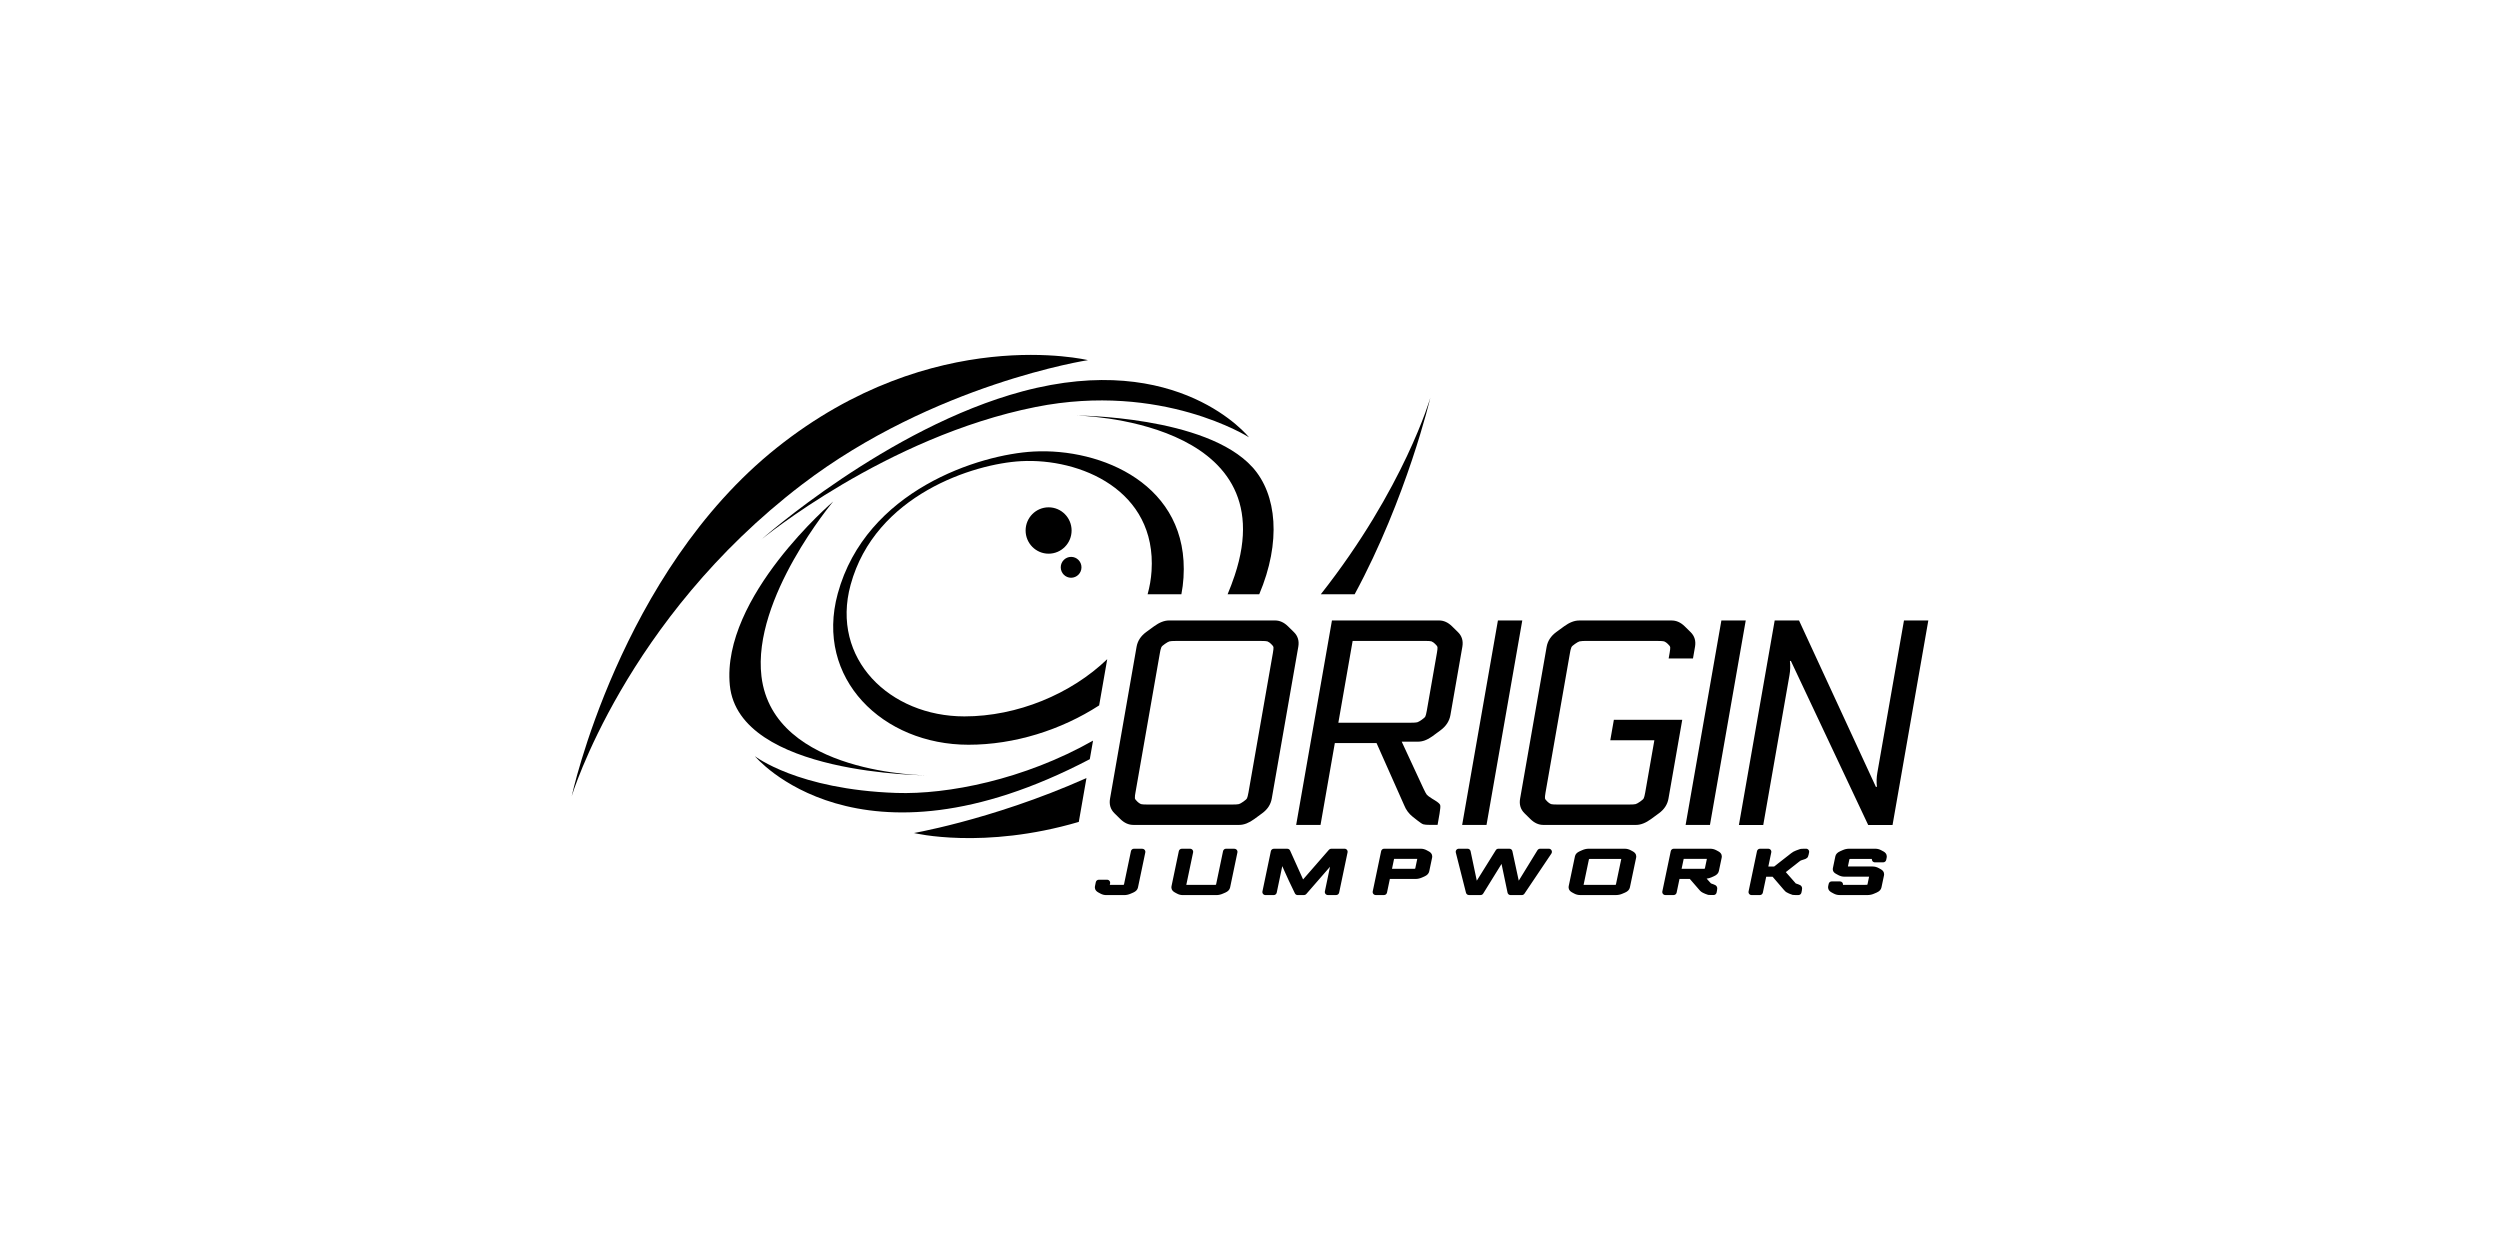
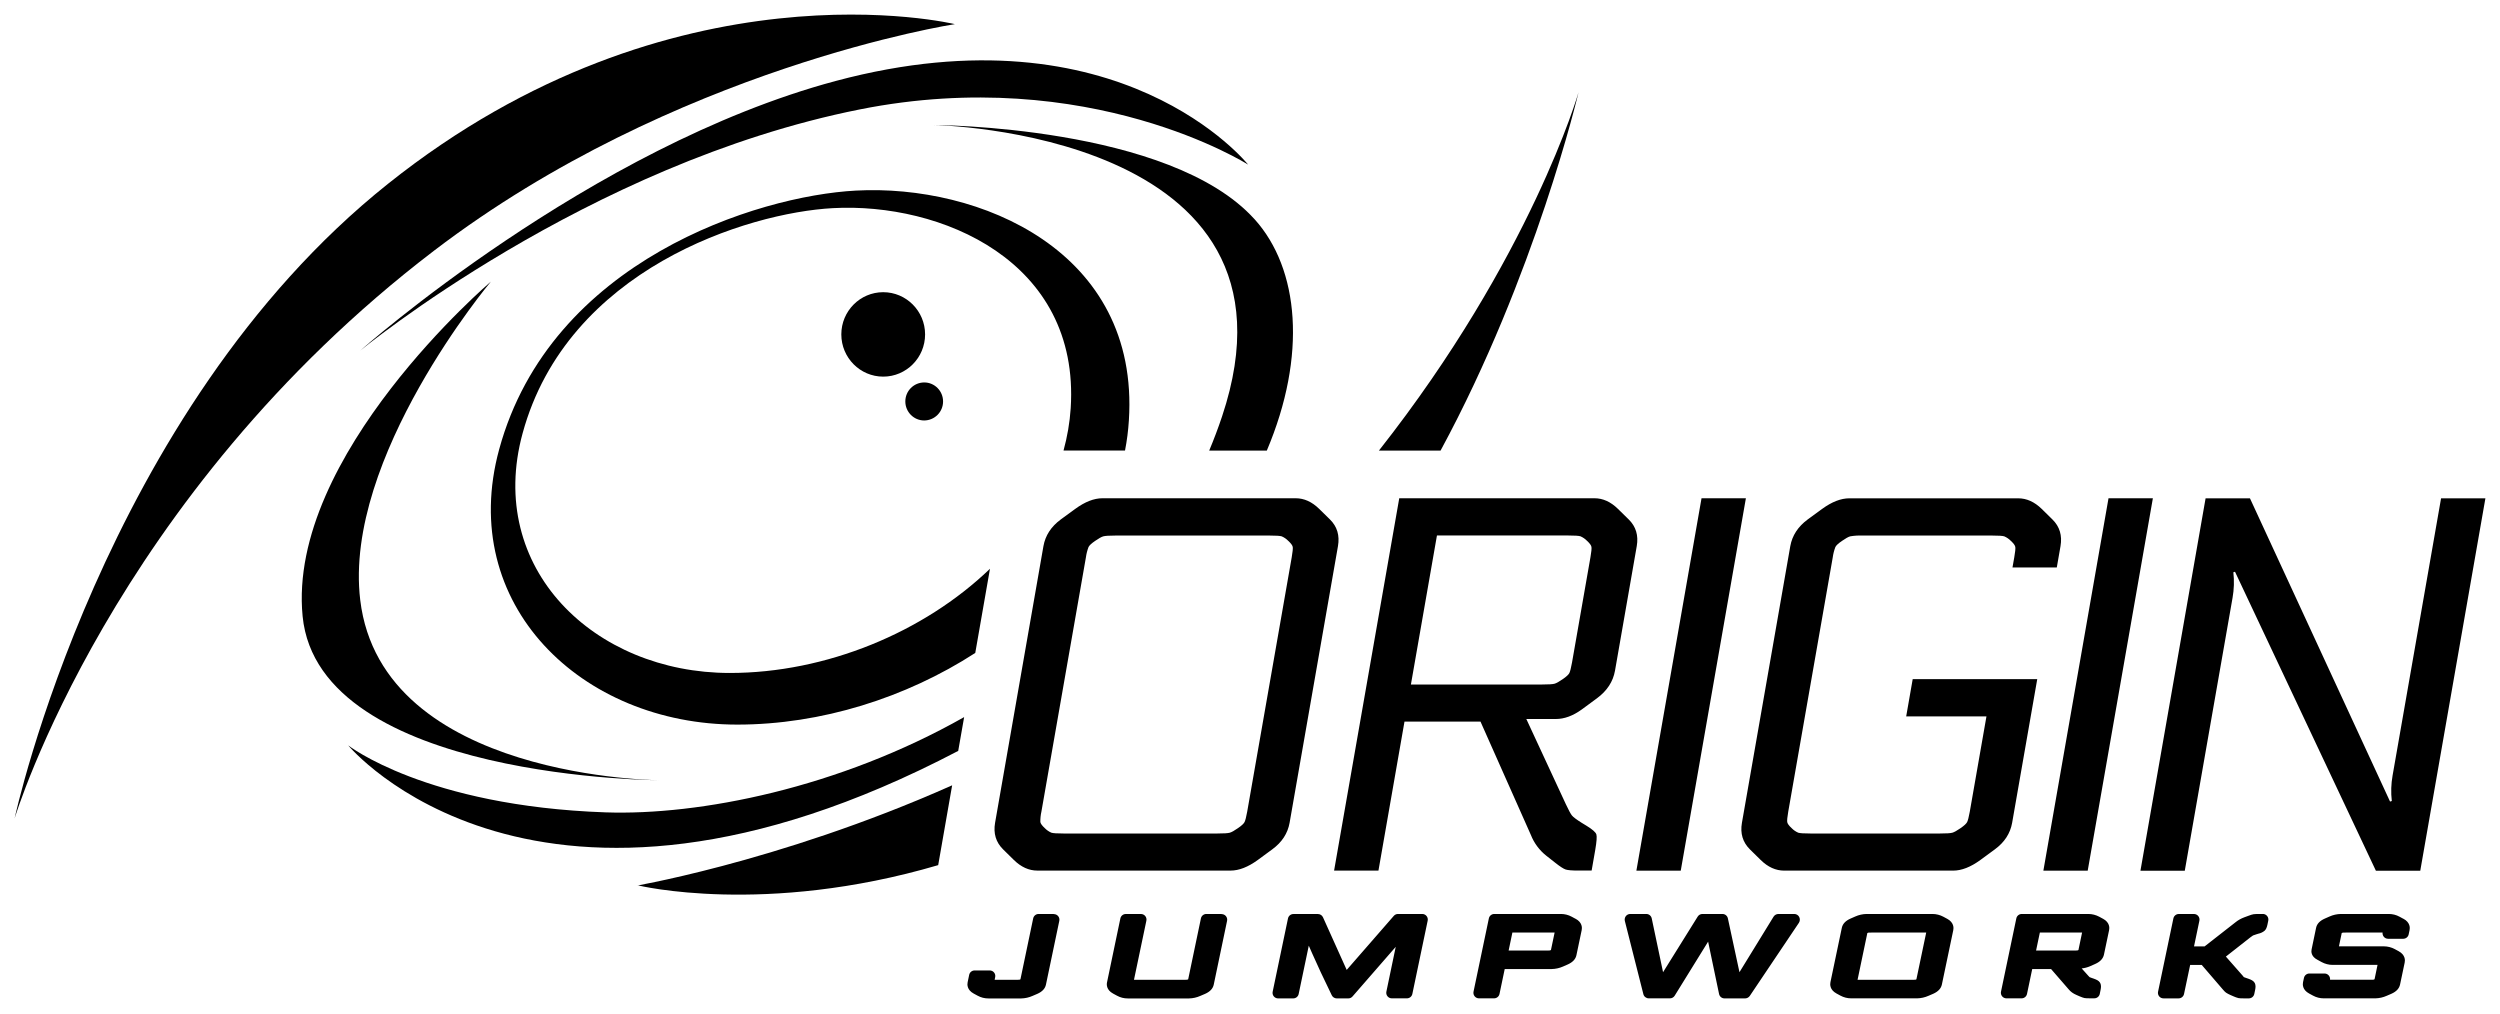
- <svg xmlns="http://www.w3.org/2000/svg" fill="none" viewBox="0 0 156 78">
+ <svg xmlns="http://www.w3.org/2000/svg" height="34.708" width="85.654" fill="none" viewBox="35.173 21.646 85.654 34.708">
  <path fill="currentColor" d="M66.868 33.103c0-.798-.643-1.446-1.435-1.446s-1.435.648-1.435 1.446.643 1.447 1.435 1.447 1.435-.648 1.435-1.447M66.838 34.749a.65.65 0 0 0-.647.651c0 .36.29.652.647.652a.65.65 0 0 0 .646-.652c0-.36-.29-.651-.646-.651M47.515 33.659s7.757-6.4 17.115-8.264c7.877-1.57 13.306 1.892 13.306 1.892s-4.362-5.482-14.134-2.866c-8.419 2.254-16.287 9.238-16.287 9.238" />
  <path fill="currentColor" d="M67.888 22.473s-9.637-2.335-19.421 5.47c-9.786 7.803-12.794 21.744-12.794 21.744s3.33-11.025 14.369-19.451c8.24-6.287 17.846-7.763 17.846-7.763" />
  <path fill="currentColor" d="M60.178 44.703c-4.65 0-8.362-3.586-7.1-8.211 1.535-5.63 7.713-7.558 10.633-7.715 3.678-.2 8.47 1.794 8.146 6.855-.032.494-.117.98-.246 1.45h2.107a8 8 0 0 0 .132-1.032c.374-5.816-5.132-8.104-9.358-7.874-3.355.18-10.45 2.395-12.216 8.863-1.45 5.313 2.816 9.433 8.157 9.433 2.874 0 5.781-.92 8.154-2.455l.504-2.884c-2.264 2.178-5.615 3.57-8.915 3.57zM55.922 49.479c-6.165-.214-8.82-2.296-8.82-2.296s6.424 7.775 20.901.19l.203-1.158c-4.3 2.436-9.082 3.374-12.282 3.264z" />
  <path fill="currentColor" d="M78.157 29.159c-2.891-3.217-11.012-3.23-11.012-3.23s13.167.208 9.897 9.987q-.201.599-.44 1.168h1.974c1.379-3.26 1.111-6.226-.417-7.925zM57.84 48.38s-9.587-.015-10.325-6.177c-.585-4.884 4.476-10.908 4.476-10.908s-6.988 5.952-6.45 11.464c.55 5.626 12.4 5.624 12.299 5.62M89.256 24.81s-1.624 5.654-6.839 12.274h2.112c3.254-6.01 4.727-12.274 4.727-12.274M57.039 51.982s4.32 1.056 10.278-.695l.478-2.735c-6.085 2.712-11.333 3.517-10.756 3.43M72.945 38.717h6.62q.434 0 .805.364l.37.363q.369.364.274.913l-1.657 9.478q-.097.547-.593.91l-.497.365q-.499.363-.932.364h-6.62q-.434 0-.805-.364l-.37-.364q-.369-.365-.274-.91l1.657-9.48q.097-.544.593-.912l.497-.363q.499-.364.932-.364m4.959 10.738 1.525-8.713q.047-.273.036-.354-.014-.083-.153-.21a.7.7 0 0 0-.226-.156q-.086-.027-.412-.027h-5.28q-.325 0-.42.027t-.28.156q-.186.127-.226.21a1.6 1.6 0 0 0-.09.354l-1.525 8.713a1.5 1.5 0 0 0-.036.355q.014.082.153.21a.7.7 0 0 0 .226.156q.086.027.411.027h5.28q.327 0 .42-.027.096-.027.28-.156.187-.128.227-.21t.09-.355M83.11 38.717h6.692q.433 0 .804.364l.37.363q.37.364.275.913l-.745 4.265q-.099.565-.618.948l-.519.382q-.455.329-.889.328h-1.013l1.353 2.916q.145.31.211.391.068.083.327.246l.18.11q.294.181.329.29.034.11-.038.53l-.124.71h-.453q-.325 0-.436-.036t-.365-.237l-.301-.237a1.7 1.7 0 0 1-.527-.711l-1.726-3.883h-2.604l-.892 5.105h-1.52l2.233-12.76zm1.295 1.276-.892 5.105h4.502q.325 0 .42-.027t.28-.156q.186-.128.227-.21.04-.082.09-.355l.632-3.61q.048-.273.035-.354-.012-.082-.152-.21a.7.7 0 0 0-.226-.156q-.086-.027-.412-.027zM93.47 38.717h1.52l-2.232 12.76h-1.52zM105.644 41.088h-1.52l.061-.346q.048-.273.036-.354-.013-.083-.152-.21a.7.7 0 0 0-.227-.156q-.085-.027-.411-.027h-4.448a2 2 0 0 0-.42.027q-.096.027-.28.156-.187.127-.227.21a1.6 1.6 0 0 0-.09.354l-1.525 8.713q-.047.274-.035.355.012.082.152.21a.7.7 0 0 0 .226.156q.086.027.412.027h4.448q.326 0 .42-.027.095-.027.281-.156.185-.128.226-.21.04-.082.09-.355l.571-3.264h-2.75l.223-1.276h4.267l-.86 4.922q-.097.547-.593.91l-.497.365q-.499.363-.932.363h-5.787q-.434 0-.804-.363l-.37-.364q-.37-.365-.275-.91l1.657-9.48q.098-.544.593-.912l.498-.364q.498-.363.932-.363h5.786q.433 0 .805.363l.37.364q.369.364.274.913l-.127.73zM107.414 38.717h1.52l-2.233 12.76h-1.519zM117.062 49.108l.058-.018a3 3 0 0 1 .027-.875l1.661-9.496h1.519l-2.232 12.76h-1.52l-4.827-10.244-.057.018q.05.437-.027.874l-1.637 9.352h-1.519l2.232-12.76h1.52l4.8 10.39zM71.275 52.96h-.517a.19.19 0 0 0-.187.154l-.436 2.085c-.029.011-.04.013-.04.015l-.111.001h-.733l.018-.088a.19.19 0 0 0-.187-.232h-.517a.19.19 0 0 0-.187.154l-.052.25c-.016.074-.027.262.209.389l.133.072q.173.095.371.094h1.123a1 1 0 0 0 .388-.087l.163-.07q.254-.112.296-.317l.457-2.183a.19.19 0 0 0-.187-.232zM96.653 52.96h-.55a.2.2 0 0 0-.163.09l-1.17 1.905-.397-1.843a.19.19 0 0 0-.187-.152H93.5a.19.19 0 0 0-.161.09l-1.187 1.905-.388-1.843a.19.19 0 0 0-.187-.152h-.55a.19.19 0 0 0-.15.074.2.2 0 0 0-.034.167l.634 2.505a.19.19 0 0 0 .184.145h.728a.19.19 0 0 0 .161-.09l1.146-1.853.374 1.79a.19.19 0 0 0 .186.155h.71a.2.2 0 0 0 .158-.086l1.683-2.505a.2.2 0 0 0 .01-.199.19.19 0 0 0-.168-.103zM101.887 53.126l-.133-.072a.8.8 0 0 0-.372-.094h-2.258a1 1 0 0 0-.387.087l-.164.072q-.253.112-.296.315l-.39 1.861c-.016.074-.027.263.208.39l.133.072q.174.094.372.094h2.258a1 1 0 0 0 .387-.087l.164-.07q.253-.113.296-.318l.39-1.86c.016-.075.027-.263-.207-.39zm-1.053 2.073c-.029.011-.039.013-.039.015l-.112.001h-1.867l.335-1.602.04-.014s.025-.002.11-.002h1.867l-.336 1.602zM107.228 53.126l-.133-.072a.8.8 0 0 0-.372-.094h-2.281a.19.19 0 0 0-.187.154l-.524 2.505a.19.19 0 0 0 .187.232h.517a.19.19 0 0 0 .187-.154l.178-.85h.646l.602.694q.097.12.264.192l.107.047c.076.033.128.05.169.06.04.007.094.01.185.01h.155a.19.19 0 0 0 .187-.153l.028-.14c.016-.08.027-.171-.025-.25-.041-.063-.109-.095-.215-.133l-.065-.022q-.06-.021-.072-.027-.01-.008-.043-.045l-.228-.254a1 1 0 0 0 .289-.076l.171-.076q.259-.114.303-.322l.176-.838c.016-.074.027-.263-.208-.39zm-.844 1.07-.04.015s-.025.002-.111.002h-1.301l.13-.618h1.447l-.125.6zM77.022 52.96h-.517a.19.19 0 0 0-.187.154l-.436 2.085c-.029.011-.04.013-.04.015l-.111.001h-1.706l.424-2.022a.19.19 0 0 0-.187-.232h-.517a.19.19 0 0 0-.187.154l-.456 2.184c-.017.074-.027.262.208.389l.133.072q.173.095.372.094h2.095a1 1 0 0 0 .388-.087l.164-.07q.253-.112.296-.317l.456-2.183a.19.19 0 0 0-.187-.232zM83.902 52.96h-.831a.19.19 0 0 0-.144.065l-1.614 1.852-.812-1.803a.19.19 0 0 0-.174-.112h-.84a.19.19 0 0 0-.186.153l-.524 2.506a.19.19 0 0 0 .187.232h.517a.19.19 0 0 0 .187-.154l.346-1.653.12.273q.115.258.291.64c.119.253.245.519.377.787a.19.19 0 0 0 .171.107h.395a.19.19 0 0 0 .144-.066l1.481-1.701-.32 1.533a.19.19 0 0 0 .187.232h.516a.19.19 0 0 0 .187-.154l.524-2.505a.19.19 0 0 0-.187-.232zM89.155 53.126l-.133-.072a.77.77 0 0 0-.371-.094H86.37a.19.19 0 0 0-.187.154l-.524 2.505a.19.19 0 0 0 .187.232h.517a.19.19 0 0 0 .186-.154l.178-.85h1.61a1 1 0 0 0 .387-.086l.164-.072q.253-.113.296-.317l.18-.858c.016-.074.027-.263-.209-.39zm-.844 1.07-.04.015s-.024.002-.11.002h-1.3l.129-.618h1.447l-.126.6zM112.703 52.96h-.136c-.088 0-.144.004-.185.009-.04.007-.097.023-.181.056l-.128.047q-.176.065-.305.17l-1.06.828h-.364l.183-.877a.19.19 0 0 0-.187-.232h-.517a.19.19 0 0 0-.187.154l-.524 2.506a.19.19 0 0 0 .037.161.19.19 0 0 0 .149.07h.518a.19.19 0 0 0 .186-.153l.209-.992h.398l.717.834c.047.056.081.09.113.114a1 1 0 0 0 .149.08l.108.047a1 1 0 0 0 .169.06c.039.007.093.01.185.01h.172a.19.19 0 0 0 .187-.153l.029-.14c.016-.08.027-.172-.024-.25-.041-.063-.111-.097-.215-.133l-.065-.022-.083-.03c-.005-.006-.014-.015-.03-.037l-.005-.007-.581-.66.846-.664c.063-.047.083-.058.085-.06.002 0 .025-.01.108-.037l.07-.022a.5.5 0 0 0 .217-.102c.047-.043.075-.104.097-.204l.029-.14a.191.191 0 0 0-.187-.232zM117.518 53.126l-.133-.072a.76.76 0 0 0-.371-.094h-1.64a1 1 0 0 0-.388.087l-.163.072q-.254.112-.297.315l-.154.74c-.015.068-.024.24.199.355l.146.08a.8.8 0 0 0 .373.096h1.541l-.102.492c-.029.011-.04.013-.04.015 0 0-.023.002-.111.002h-1.374a.19.19 0 0 0-.19-.214h-.518a.19.19 0 0 0-.186.152l-.031.143c-.016.074-.027.263.208.39l.133.072a.76.76 0 0 0 .372.094h1.764a1 1 0 0 0 .388-.087l.163-.07q.254-.113.296-.318l.158-.75c.017-.075.027-.263-.206-.39l-.133-.072a.8.8 0 0 0-.372-.095h-1.541l.095-.456.04-.014s.025-.002.11-.002h1.249a.2.2 0 0 0 .042.143.19.19 0 0 0 .149.07h.517c.09 0 .169-.063.187-.151l.03-.143c.017-.075.027-.263-.206-.39z" />
</svg>
